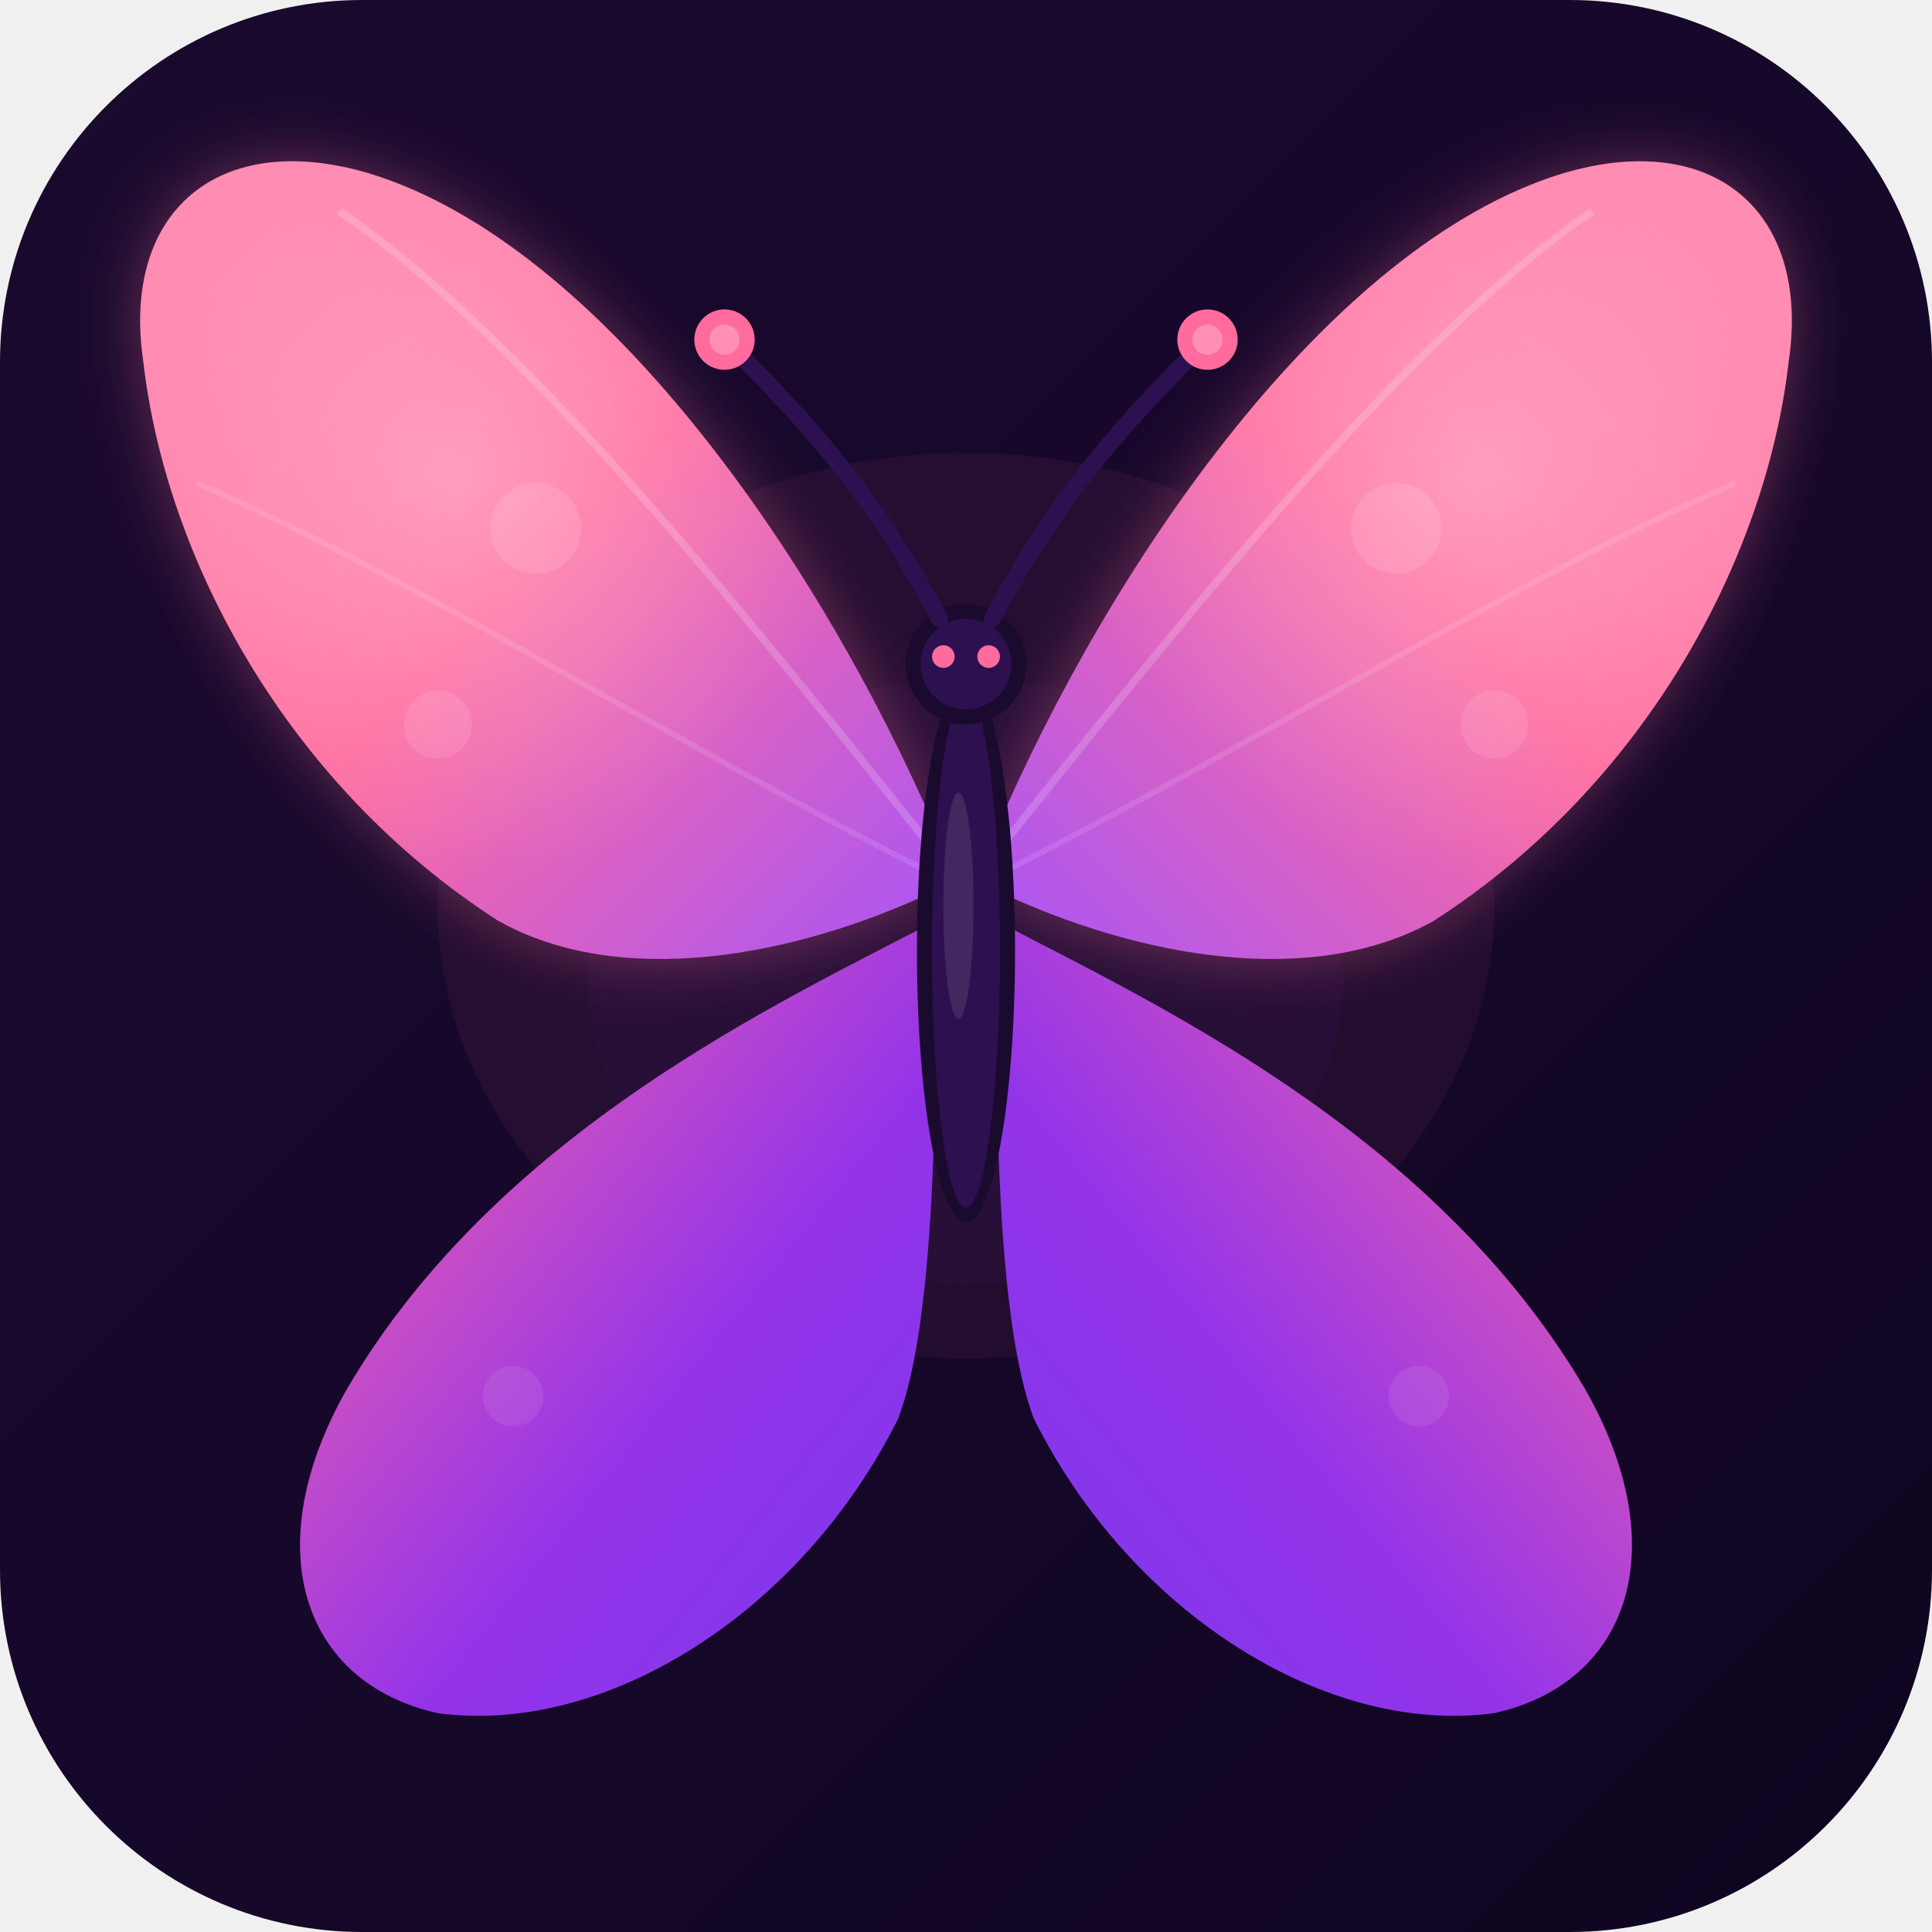
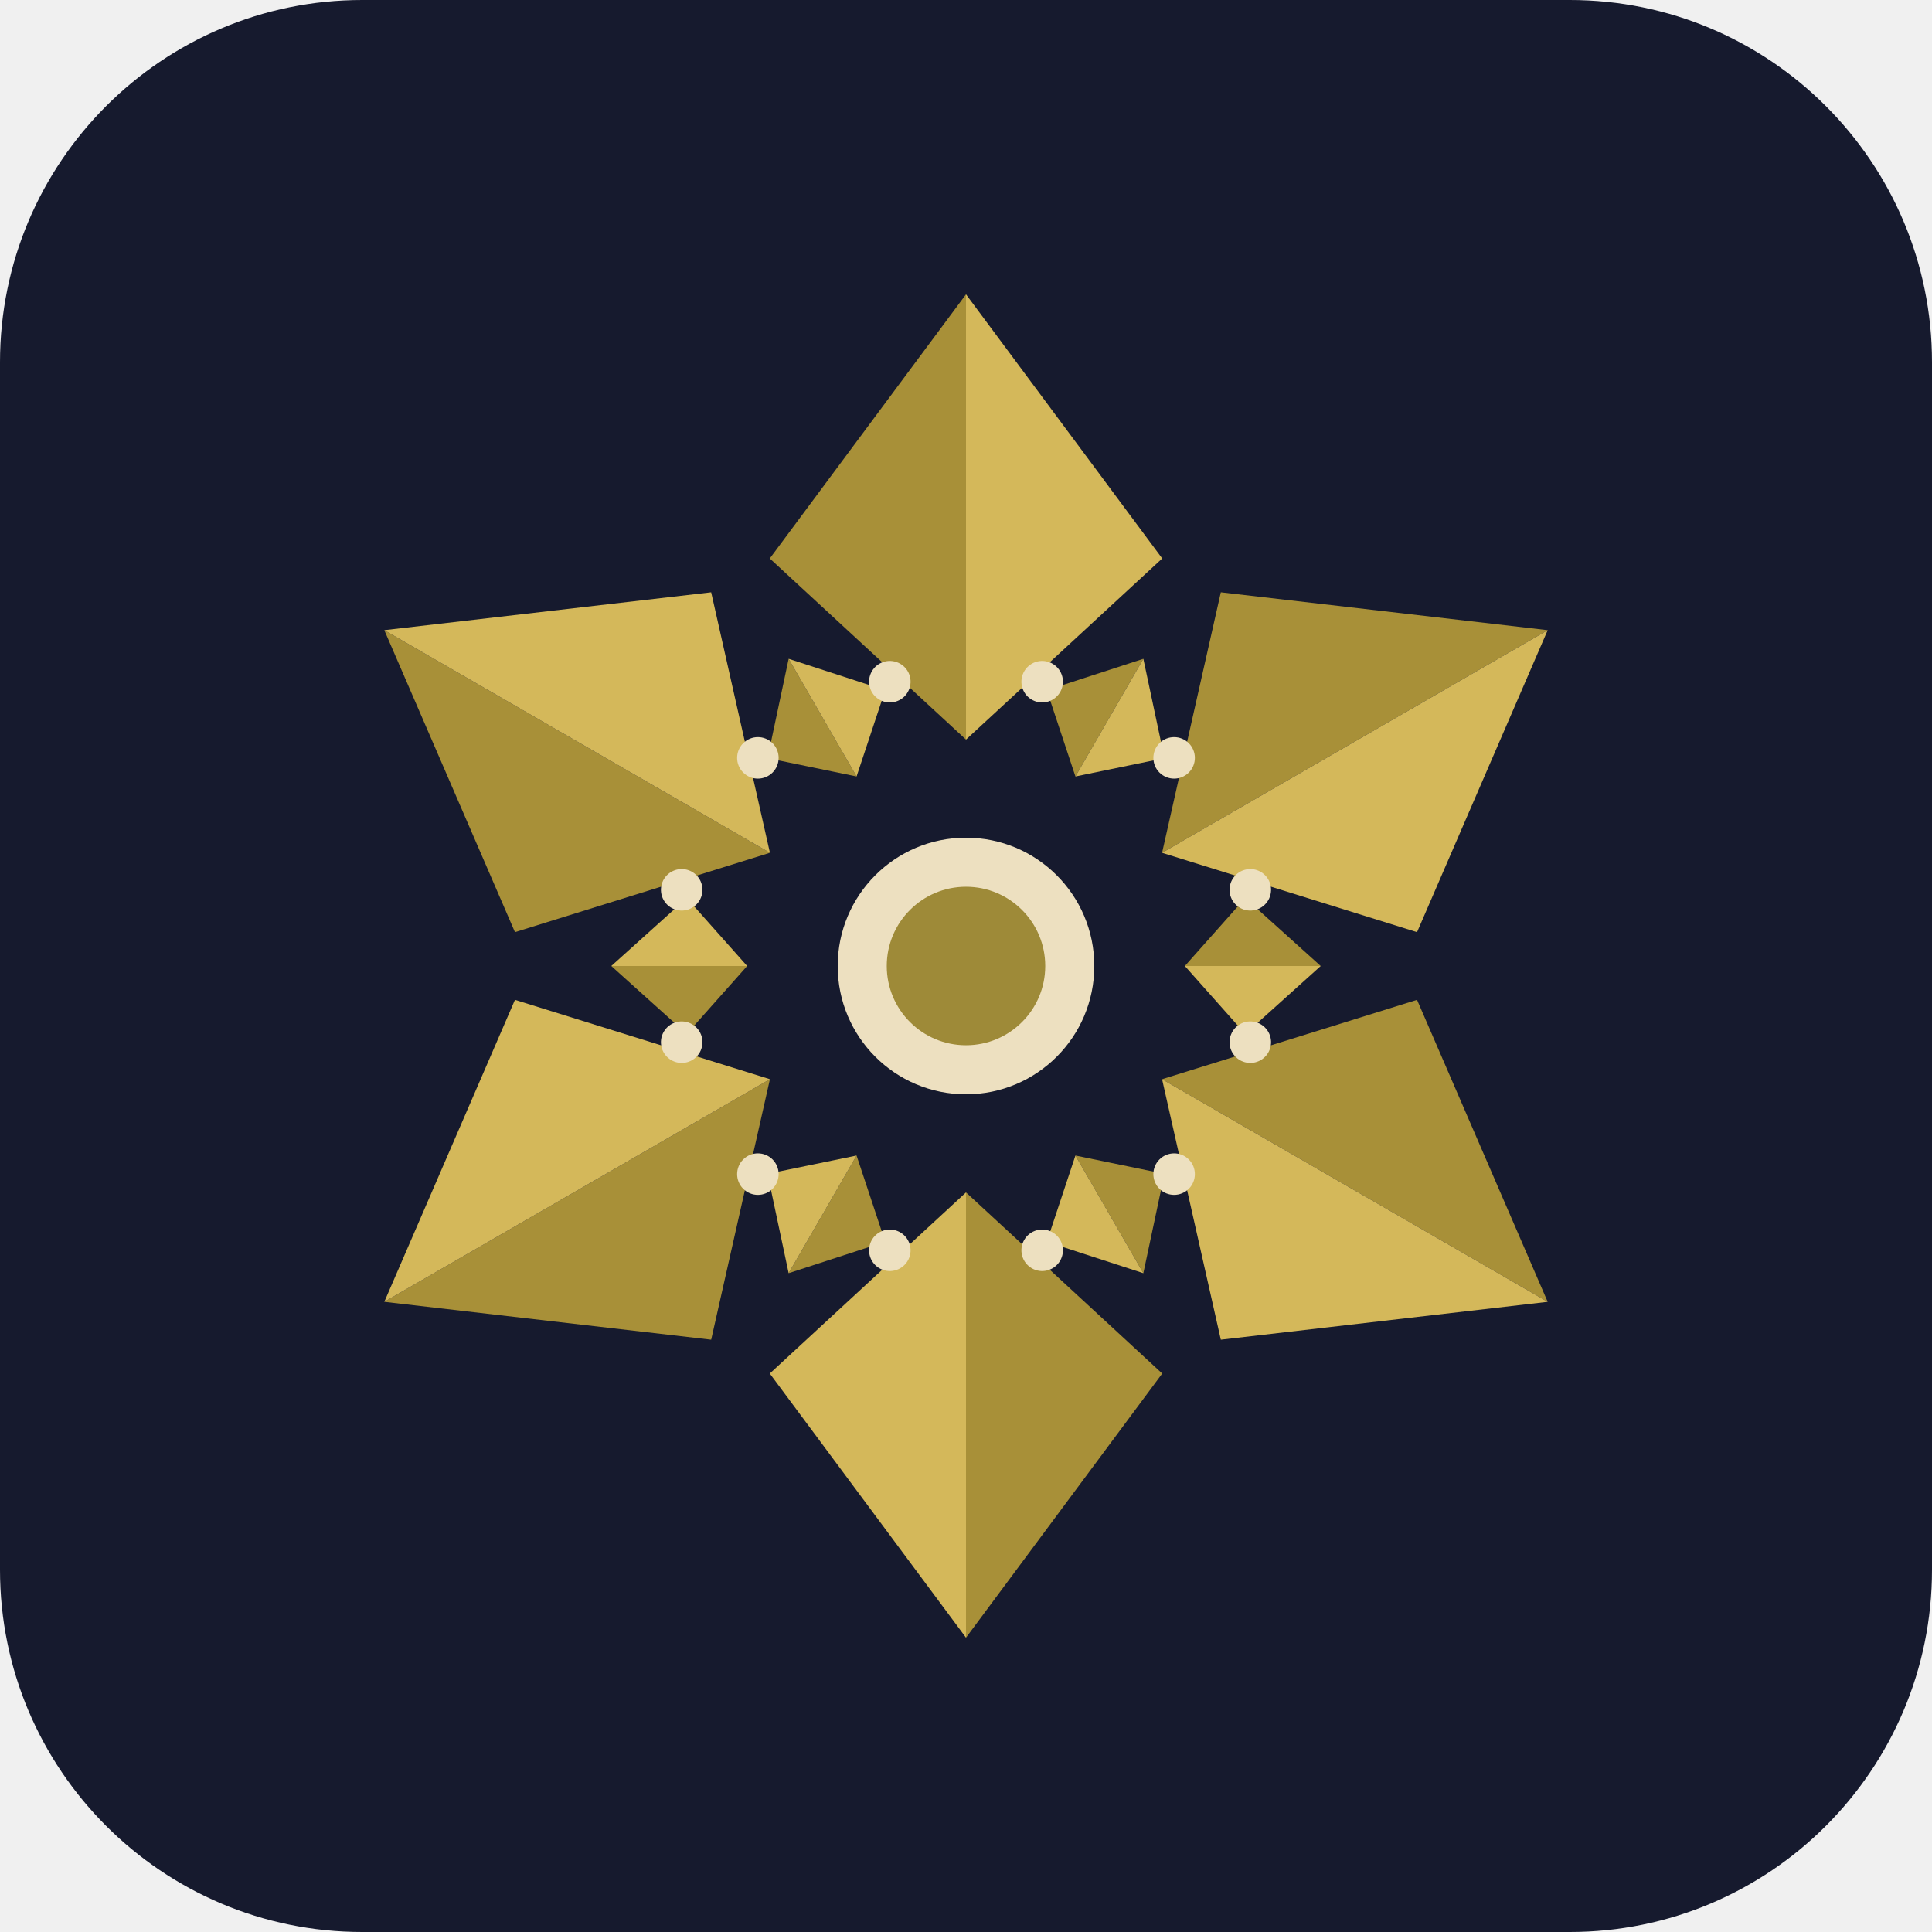
- <svg xmlns="http://www.w3.org/2000/svg" width="512" height="512" viewBox="0 0 512 512">
-   <defs>
-     <linearGradient id="bgGrad" x1="0%" y1="0%" x2="100%" y2="100%">
-       <stop offset="0%" stop-color="#1a0a2e" />
-       <stop offset="50%" stop-color="#16082a" />
-       <stop offset="100%" stop-color="#0f0520" />
-     </linearGradient>
-     <linearGradient id="wingGradL" x1="0%" y1="0%" x2="100%" y2="100%">
-       <stop offset="0%" stop-color="#ff8fb5" />
-       <stop offset="50%" stop-color="#ff6b9d" />
-       <stop offset="100%" stop-color="#a855f7" />
-     </linearGradient>
-     <linearGradient id="wingGradR" x1="100%" y1="0%" x2="0%" y2="100%">
-       <stop offset="0%" stop-color="#ff8fb5" />
-       <stop offset="50%" stop-color="#ff6b9d" />
-       <stop offset="100%" stop-color="#a855f7" />
-     </linearGradient>
-     <linearGradient id="lowerGradL" x1="0%" y1="0%" x2="100%" y2="100%">
-       <stop offset="0%" stop-color="#ff6b9d" />
-       <stop offset="60%" stop-color="#9333ea" />
-       <stop offset="100%" stop-color="#7c3aed" />
-     </linearGradient>
-     <linearGradient id="lowerGradR" x1="100%" y1="0%" x2="0%" y2="100%">
-       <stop offset="0%" stop-color="#ff6b9d" />
-       <stop offset="60%" stop-color="#9333ea" />
-       <stop offset="100%" stop-color="#7c3aed" />
-     </linearGradient>
-     <filter id="wingGlow" x="-20%" y="-20%" width="140%" height="140%">
-       <feGaussianBlur in="SourceAlpha" stdDeviation="8" result="blur" />
-       <feFlood flood-color="#ff6b9d" flood-opacity="0.35" />
-       <feComposite in2="blur" operator="in" />
-       <feMerge>
-         <feMergeNode />
-         <feMergeNode in="SourceGraphic" />
-       </feMerge>
-     </filter>
-     <radialGradient id="shimL" cx="40%" cy="40%" r="50%">
-       <stop offset="0%" stop-color="#ffffff" stop-opacity="0.3" />
-       <stop offset="100%" stop-color="#ffffff" stop-opacity="0" />
-     </radialGradient>
-     <radialGradient id="shimR" cx="60%" cy="40%" r="50%">
-       <stop offset="0%" stop-color="#ffffff" stop-opacity="0.3" />
-       <stop offset="100%" stop-color="#ffffff" stop-opacity="0" />
-     </radialGradient>
-   </defs>
-   <rect x="0" y="0" width="512" height="512" rx="96" ry="96" fill="url(#bgGrad)" />
-   <ellipse cx="256" cy="240" rx="140" ry="120" fill="#ff6b9d" opacity="0.06" />
-   <ellipse cx="256" cy="260" rx="100" ry="80" fill="#7c3aed" opacity="0.04" />
-   <path d="M 248 220            C 218 150, 160 65, 98 46            C 58 34, 32 56, 38 96            C 44 148, 76 208, 132 244            C 164 262, 210 254, 248 236            Z" fill="url(#wingGradL)" filter="url(#wingGlow)" />
-   <path d="M 264 220            C 294 150, 352 65, 414 46            C 454 34, 480 56, 474 96            C 468 148, 436 208, 380 244            C 348 262, 302 254, 264 236            Z" fill="url(#wingGradR)" filter="url(#wingGlow)" />
-   <path d="M 248 244            C 206 266, 132 300, 92 368            C 68 410, 80 446, 116 454            C 160 460, 212 428, 238 376            C 248 350, 248 290, 248 258            Z" fill="url(#lowerGradL)" />
-   <path d="M 264 244            C 306 266, 380 300, 420 368            C 444 410, 432 446, 396 454            C 352 460, 300 428, 274 376            C 264 350, 264 290, 264 258            Z" fill="url(#lowerGradR)" />
-   <path d="M 248 220            C 218 150, 160 65, 98 46            C 58 34, 32 56, 38 96            C 44 148, 76 208, 132 244            C 164 262, 210 254, 248 236            Z" fill="url(#shimL)" />
-   <path d="M 264 220            C 294 150, 352 65, 414 46            C 454 34, 480 56, 474 96            C 468 148, 436 208, 380 244            C 348 262, 302 254, 264 236            Z" fill="url(#shimR)" />
-   <path d="M 248 226 C 200 166, 140 90, 90 56" stroke="#ffffff" stroke-width="2" fill="none" opacity="0.18" />
-   <path d="M 248 232 C 184 200, 108 152, 52 128" stroke="#ffffff" stroke-width="1.5" fill="none" opacity="0.12" />
-   <path d="M 264 226 C 312 166, 372 90, 422 56" stroke="#ffffff" stroke-width="2" fill="none" opacity="0.18" />
-   <path d="M 264 232 C 328 200, 404 152, 460 128" stroke="#ffffff" stroke-width="1.5" fill="none" opacity="0.12" />
-   <ellipse cx="256" cy="252" rx="13" ry="72" fill="#1a0a2e" />
-   <ellipse cx="256" cy="252" rx="9" ry="68" fill="#2d1050" />
-   <ellipse cx="254" cy="240" rx="4" ry="30" fill="#ffffff" opacity="0.1" />
-   <circle cx="256" cy="176" r="16" fill="#1a0a2e" />
-   <circle cx="256" cy="176" r="12" fill="#2d1050" />
-   <circle cx="250" cy="174" r="3" fill="#ff6b9d" />
-   <circle cx="262" cy="174" r="3" fill="#ff6b9d" />
-   <path d="M 249 164 C 230 128, 210 108, 192 90" stroke="#2d1050" stroke-width="4.5" fill="none" stroke-linecap="round" />
-   <path d="M 263 164 C 282 128, 302 108, 320 90" stroke="#2d1050" stroke-width="4.5" fill="none" stroke-linecap="round" />
-   <circle cx="192" cy="90" r="8" fill="#ff6b9d" />
-   <circle cx="320" cy="90" r="8" fill="#ff6b9d" />
-   <circle cx="192" cy="90" r="4" fill="#ff8fb5" />
-   <circle cx="320" cy="90" r="4" fill="#ff8fb5" />
-   <circle cx="142" cy="140" r="12" fill="#ffffff" opacity="0.12" />
-   <circle cx="370" cy="140" r="12" fill="#ffffff" opacity="0.12" />
-   <circle cx="116" cy="192" r="9" fill="#ffffff" opacity="0.1" />
-   <circle cx="396" cy="192" r="9" fill="#ffffff" opacity="0.1" />
-   <circle cx="136" cy="370" r="8" fill="#ffffff" opacity="0.08" />
-   <circle cx="376" cy="370" r="8" fill="#ffffff" opacity="0.08" />
+ <svg xmlns="http://www.w3.org/2000/svg" viewBox="0 0 512 512">
+   <rect width="512" height="512" rx="96" fill="#161a2e" />
+   <g transform="translate(256,256)">
+     <polygon points="0,-178 -52,-108 0,-60" fill="#a89038" />
+     <polygon points="0,-178 52,-108 0,-60" fill="#d4b85a" />
+     <g transform="rotate(60)">
+       <polygon points="0,-178 -52,-108 0,-60" fill="#a89038" />
+       <polygon points="0,-178 52,-108 0,-60" fill="#d4b85a" />
+     </g>
+     <g transform="rotate(120)">
+       <polygon points="0,-178 -52,-108 0,-60" fill="#a89038" />
+       <polygon points="0,-178 52,-108 0,-60" fill="#d4b85a" />
+     </g>
+     <g transform="rotate(180)">
+       <polygon points="0,-178 -52,-108 0,-60" fill="#a89038" />
+       <polygon points="0,-178 52,-108 0,-60" fill="#d4b85a" />
+     </g>
+     <g transform="rotate(240)">
+       <polygon points="0,-178 -52,-108 0,-60" fill="#a89038" />
+       <polygon points="0,-178 52,-108 0,-60" fill="#d4b85a" />
+     </g>
+     <g transform="rotate(300)">
+       <polygon points="0,-178 -52,-108 0,-60" fill="#a89038" />
+       <polygon points="0,-178 52,-108 0,-60" fill="#d4b85a" />
+     </g>
+     <g transform="rotate(30)">
+       <polygon points="0,-94 -18,-74 0,-58" fill="#a89038" />
+       <polygon points="0,-94 18,-74 0,-58" fill="#d4b85a" />
+     </g>
+     <g transform="rotate(90)">
+       <polygon points="0,-94 -18,-74 0,-58" fill="#a89038" />
+       <polygon points="0,-94 18,-74 0,-58" fill="#d4b85a" />
+     </g>
+     <g transform="rotate(150)">
+       <polygon points="0,-94 -18,-74 0,-58" fill="#a89038" />
+       <polygon points="0,-94 18,-74 0,-58" fill="#d4b85a" />
+     </g>
+     <g transform="rotate(210)">
+       <polygon points="0,-94 -18,-74 0,-58" fill="#a89038" />
+       <polygon points="0,-94 18,-74 0,-58" fill="#d4b85a" />
+     </g>
+     <g transform="rotate(270)">
+       <polygon points="0,-94 -18,-74 0,-58" fill="#a89038" />
+       <polygon points="0,-94 18,-74 0,-58" fill="#d4b85a" />
+     </g>
+     <g transform="rotate(330)">
+       <polygon points="0,-94 -18,-74 0,-58" fill="#a89038" />
+       <polygon points="0,-94 18,-74 0,-58" fill="#d4b85a" />
+     </g>
+     <circle cx="0" cy="-78" r="5.5" fill="#ede0c0" transform="rotate(15)" />
+     <circle cx="0" cy="-78" r="5.5" fill="#ede0c0" transform="rotate(45)" />
+     <circle cx="0" cy="-78" r="5.5" fill="#ede0c0" transform="rotate(75)" />
+     <circle cx="0" cy="-78" r="5.5" fill="#ede0c0" transform="rotate(105)" />
+     <circle cx="0" cy="-78" r="5.5" fill="#ede0c0" transform="rotate(135)" />
+     <circle cx="0" cy="-78" r="5.5" fill="#ede0c0" transform="rotate(165)" />
+     <circle cx="0" cy="-78" r="5.5" fill="#ede0c0" transform="rotate(195)" />
+     <circle cx="0" cy="-78" r="5.5" fill="#ede0c0" transform="rotate(225)" />
+     <circle cx="0" cy="-78" r="5.5" fill="#ede0c0" transform="rotate(255)" />
+     <circle cx="0" cy="-78" r="5.5" fill="#ede0c0" transform="rotate(285)" />
+     <circle cx="0" cy="-78" r="5.5" fill="#ede0c0" transform="rotate(315)" />
+     <circle cx="0" cy="-78" r="5.5" fill="#ede0c0" transform="rotate(345)" />
+     <circle r="34" fill="#ede0c0" />
+     <circle r="21" fill="#9e8a38" />
+   </g>
</svg>
